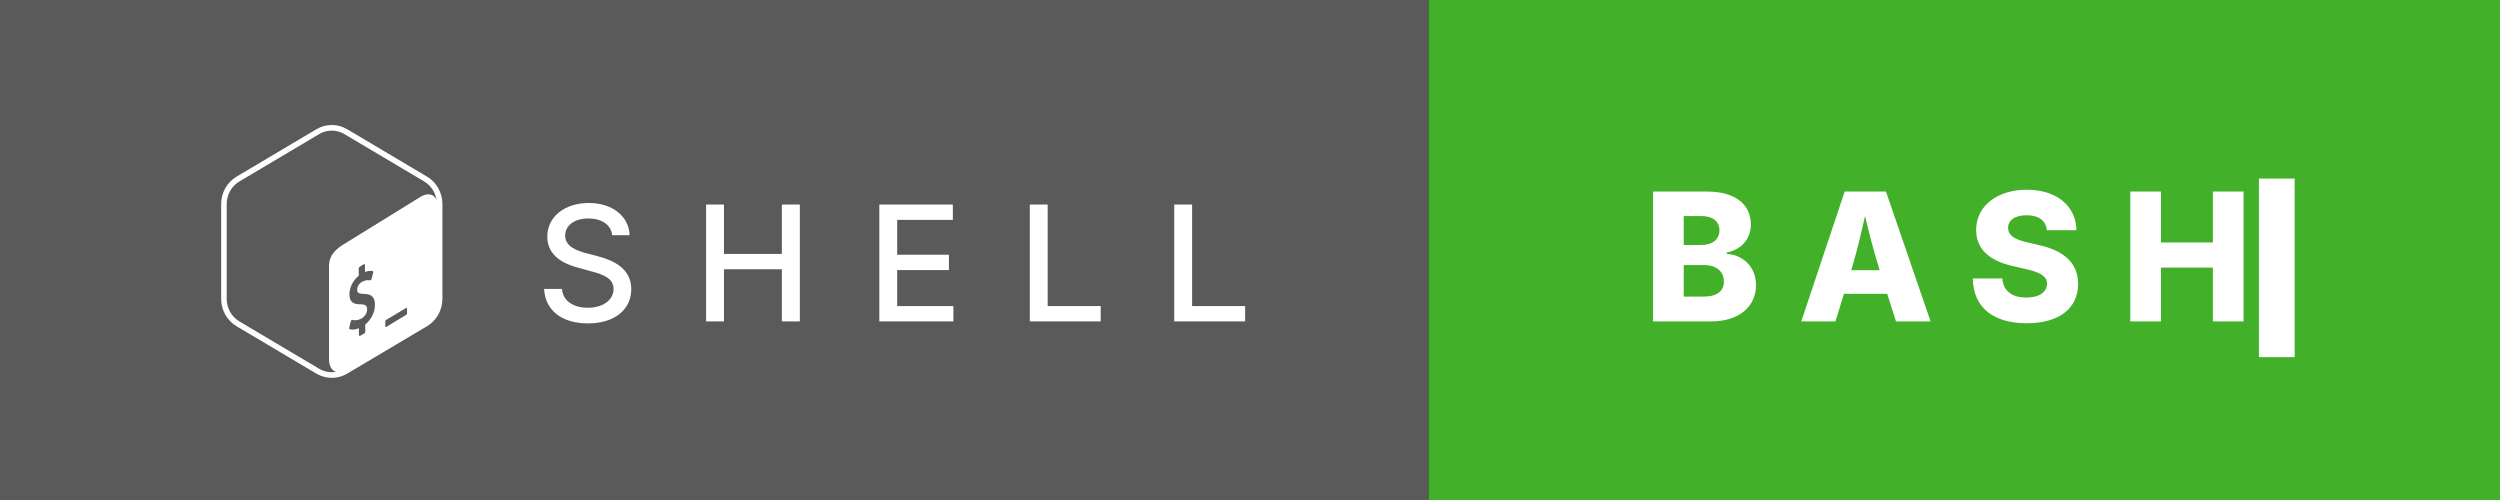
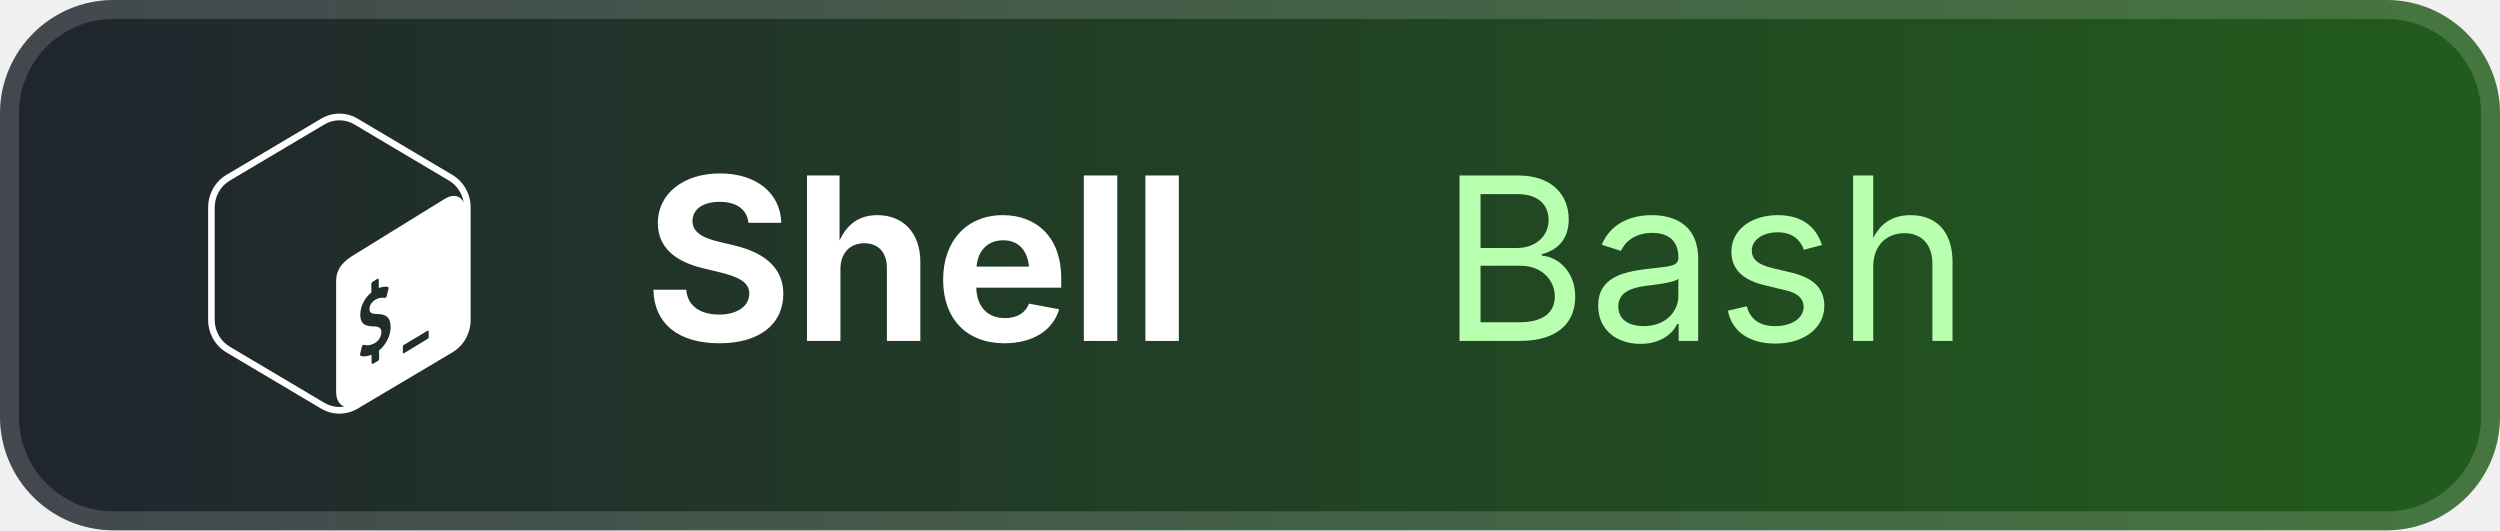
- <svg xmlns="http://www.w3.org/2000/svg" width="280" height="56" viewBox="0 0 280 56" fill="none" role="img" aria-labelledby="title desc">
-   <rect width="280" height="56" rx="0" fill="#171A20" />
-   <rect width="160" height="56" fill="#5A5A5A" />
-   <rect x="160" width="120" height="56" fill="#43B02A">
-     <animate attributeName="fill" values="#43B02A;#36A120;#43B02A" dur="2s" repeatCount="indefinite" />
-   </rect>
-   <g transform="translate(23 14) scale(1.18)">
-     <path fill="#FFFFFF" d="M21.038,4.9l-7.577-4.498C13.009,0.134,12.505,0,12,0c-0.505,0-1.009,0.134-1.462,0.403L2.961,4.9 C2.057,5.437,1.5,6.429,1.5,7.503v8.995c0,1.073,0.557,2.066,1.462,2.603l7.577,4.497C10.991,23.866,11.495,24,12,24 c0.505,0,1.009-0.134,1.461-0.402l7.577-4.497c0.904-0.537,1.462-1.529,1.462-2.603V7.503C22.5,6.429,21.943,5.437,21.038,4.9z M15.17,18.946l0.013,0.646c0.001,0.078-0.05,0.167-0.111,0.198l-0.383,0.22c-0.061,0.031-0.111-0.007-0.112-0.085L14.57,19.29 c-0.328,0.136-0.66,0.169-0.872,0.084c-0.04-0.016-0.057-0.075-0.041-0.142l0.139-0.584c0.011-0.046,0.036-0.092,0.069-0.121 c0.012-0.011,0.024-0.02,0.036-0.026c0.022-0.011,0.043-0.014,0.062-0.006c0.229,0.077,0.521,0.041,0.802-0.101 c0.357-0.181,0.596-0.545,0.592-0.907c-0.003-0.328-0.181-0.465-0.613-0.468c-0.55,0.001-1.064-0.107-1.072-0.917 c-0.007-0.667,0.34-1.361,0.889-1.8l-0.007-0.652c-0.001-0.08,0.048-0.168,0.111-0.2l0.37-0.236 c0.061-0.031,0.111,0.007,0.112,0.087l0.006,0.653c0.273-0.109,0.511-0.138,0.726-0.088c0.047,0.012,0.067,0.076,0.048,0.151 l-0.144,0.578c-0.011,0.044-0.036,0.088-0.065,0.116c-0.012,0.012-0.025,0.021-0.038,0.028c-0.019,0.01-0.038,0.013-0.057,0.009 c-0.098-0.022-0.332-0.073-0.699,0.113c-0.385,0.195-0.52,0.53-0.517,0.778c0.003,0.297,0.155,0.387,0.681,0.396 c0.7,0.012,1.003,0.318,1.01,1.023C16.105,17.747,15.736,18.491,15.17,18.946z M19.143,17.859c0,0.06-0.008,0.116-0.058,0.145 l-1.916,1.164c-0.05,0.029-0.09,0.004-0.09-0.056v-0.494c0-0.06,0.037-0.093,0.087-0.122l1.887-1.129 c0.05-0.029,0.09-0.004,0.09,0.056V17.859z M20.459,6.797l-7.168,4.427c-0.894,0.523-1.553,1.109-1.553,2.187v8.833 c0,0.645,0.26,1.063,0.66,1.184c-0.131,0.023-0.264,0.039-0.398,0.039c-0.42,0-0.833-0.114-1.197-0.33L3.226,18.64 c-0.741-0.44-1.201-1.261-1.201-2.142V7.503c0-0.881,0.46-1.702,1.201-2.142l7.577-4.498c0.363-0.216,0.777-0.33,1.197-0.33 c0.419,0,0.833,0.114,1.197,0.33l7.577,4.498c0.624,0.371,1.046,1.013,1.164,1.732C21.686,6.557,21.12,6.411,20.459,6.797z">
-       <animate attributeName="opacity" values="1;0.82;1" dur="1.7s" repeatCount="indefinite" />
+ <svg xmlns="http://www.w3.org/2000/svg" width="132" height="28" viewBox="0 0 132 28" role="img" aria-labelledby="title desc">
+   <defs>
+     <linearGradient id="badgeBg" x1="0" x2="1">
+       <stop offset="0%" stop-color="#20252e" />
+       <stop offset="100%" stop-color="#225d1c" />
+     </linearGradient>
+   </defs>
+   <rect width="132" height="28" rx="6" fill="url(#badgeBg)" />
+   <rect x="0.5" y="0.5" width="131" height="27" rx="5.5" fill="none" stroke="#ffffff" stroke-opacity="0.16" />
+   <g transform="translate(10 6) scale(.66)">
+     <path fill="#ffffff" d="M21.038,4.9l-7.577-4.498C13.009,0.134,12.505,0,12,0c-0.505,0-1.009,0.134-1.462,0.403L2.961,4.9 C2.057,5.437,1.5,6.429,1.5,7.503v8.995c0,1.073,0.557,2.066,1.462,2.603l7.577,4.497C10.991,23.866,11.495,24,12,24 c0.505,0,1.009-0.134,1.461-0.402l7.577-4.497c0.904-0.537,1.462-1.529,1.462-2.603V7.503C22.5,6.429,21.943,5.437,21.038,4.9z M15.17,18.946l0.013,0.646c0.001,0.078-0.05,0.167-0.111,0.198l-0.383,0.22c-0.061,0.031-0.111-0.007-0.112-0.085L14.57,19.29 c-0.328,0.136-0.66,0.169-0.872,0.084c-0.04-0.016-0.057-0.075-0.041-0.142l0.139-0.584c0.011-0.046,0.036-0.092,0.069-0.121 c0.012-0.011,0.024-0.02,0.036-0.026c0.022-0.011,0.043-0.014,0.062-0.006c0.229,0.077,0.521,0.041,0.802-0.101 c0.357-0.181,0.596-0.545,0.592-0.907c-0.003-0.328-0.181-0.465-0.613-0.468c-0.55,0.001-1.064-0.107-1.072-0.917 c-0.007-0.667,0.34-1.361,0.889-1.8l-0.007-0.652c-0.001-0.08,0.048-0.168,0.111-0.2l0.37-0.236 c0.061-0.031,0.111,0.007,0.112,0.087l0.006,0.653c0.273-0.109,0.511-0.138,0.726-0.088c0.047,0.012,0.067,0.076,0.048,0.151 l-0.144,0.578c-0.011,0.044-0.036,0.088-0.065,0.116c-0.012,0.012-0.025,0.021-0.038,0.028c-0.019,0.01-0.038,0.013-0.057,0.009 c-0.098-0.022-0.332-0.073-0.699,0.113c-0.385,0.195-0.52,0.53-0.517,0.778c0.003,0.297,0.155,0.387,0.681,0.396 c0.7,0.012,1.003,0.318,1.01,1.023C16.105,17.747,15.736,18.491,15.17,18.946z M19.143,17.859c0,0.06-0.008,0.116-0.058,0.145 l-1.916,1.164c-0.05,0.029-0.09,0.004-0.09-0.056v-0.494c0-0.06,0.037-0.093,0.087-0.122l1.887-1.129 c0.05-0.029,0.09-0.004,0.09,0.056V17.859z M20.459,6.797l-7.168,4.427c-0.894,0.523-1.553,1.109-1.553,2.187v8.833 c0,0.645,0.26,1.063,0.66,1.184c-0.131,0.023-0.264,0.039-0.398,0.039c-0.42,0-0.833-0.114-1.197-0.33L3.226,18.64 c-0.741-0.44-1.201-1.261-1.201-2.142V7.503c0-0.881,0.46-1.702,1.201-2.142l7.577-4.498c0.363-0.216,0.777-0.33,1.197-0.33 c0.419,0,0.833,0.114,1.197,0.33l7.577,4.498c0.624,0.371,1.046,1.013,1.164,1.732C21.686,6.557,21.12,6.411,20.459,6.797z">
+       <animate attributeName="opacity" values="1;0.45;1" dur="2s" repeatCount="indefinite" />
    </path>
  </g>
-   <text x="60" y="36" fill="#FFFFFF" font-family="Inter, Arial, sans-serif" font-size="18" font-weight="500" letter-spacing="6">SHELL</text>
-   <text x="184" y="36" fill="#FFFFFF" font-family="Inter, Arial, sans-serif" font-size="20" font-weight="800" letter-spacing="4">BASH</text>
-   <rect x="253" y="20" width="4" height="20" fill="#FFFFFF">
-     <animate attributeName="opacity" values="1;0;1" dur="0.9s" repeatCount="indefinite" />
-   </rect>
+   <text x="34" y="18" font-family="Inter,Arial,sans-serif" font-size="12" font-weight="700" fill="#ffffff">Shell</text>
+   <text x="76" y="18" font-family="Inter,Arial,sans-serif" font-size="12" fill="#b8ffb0">Bash</text>
</svg>
